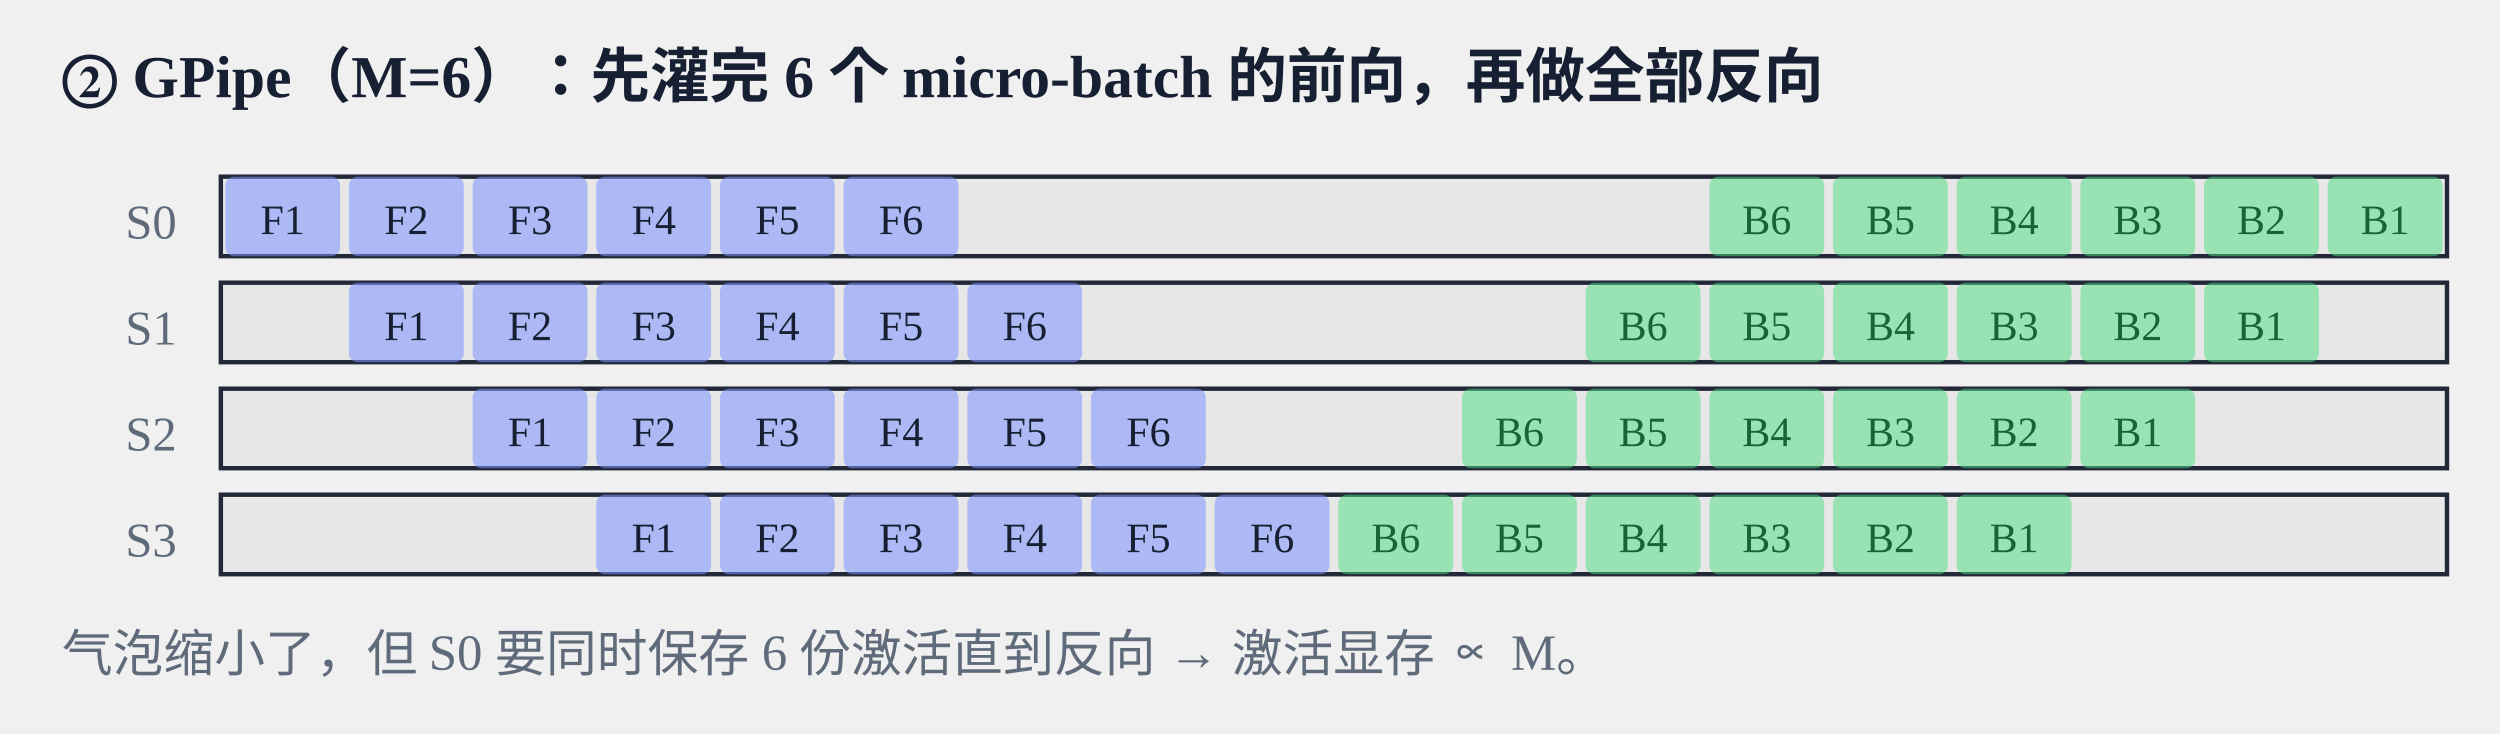
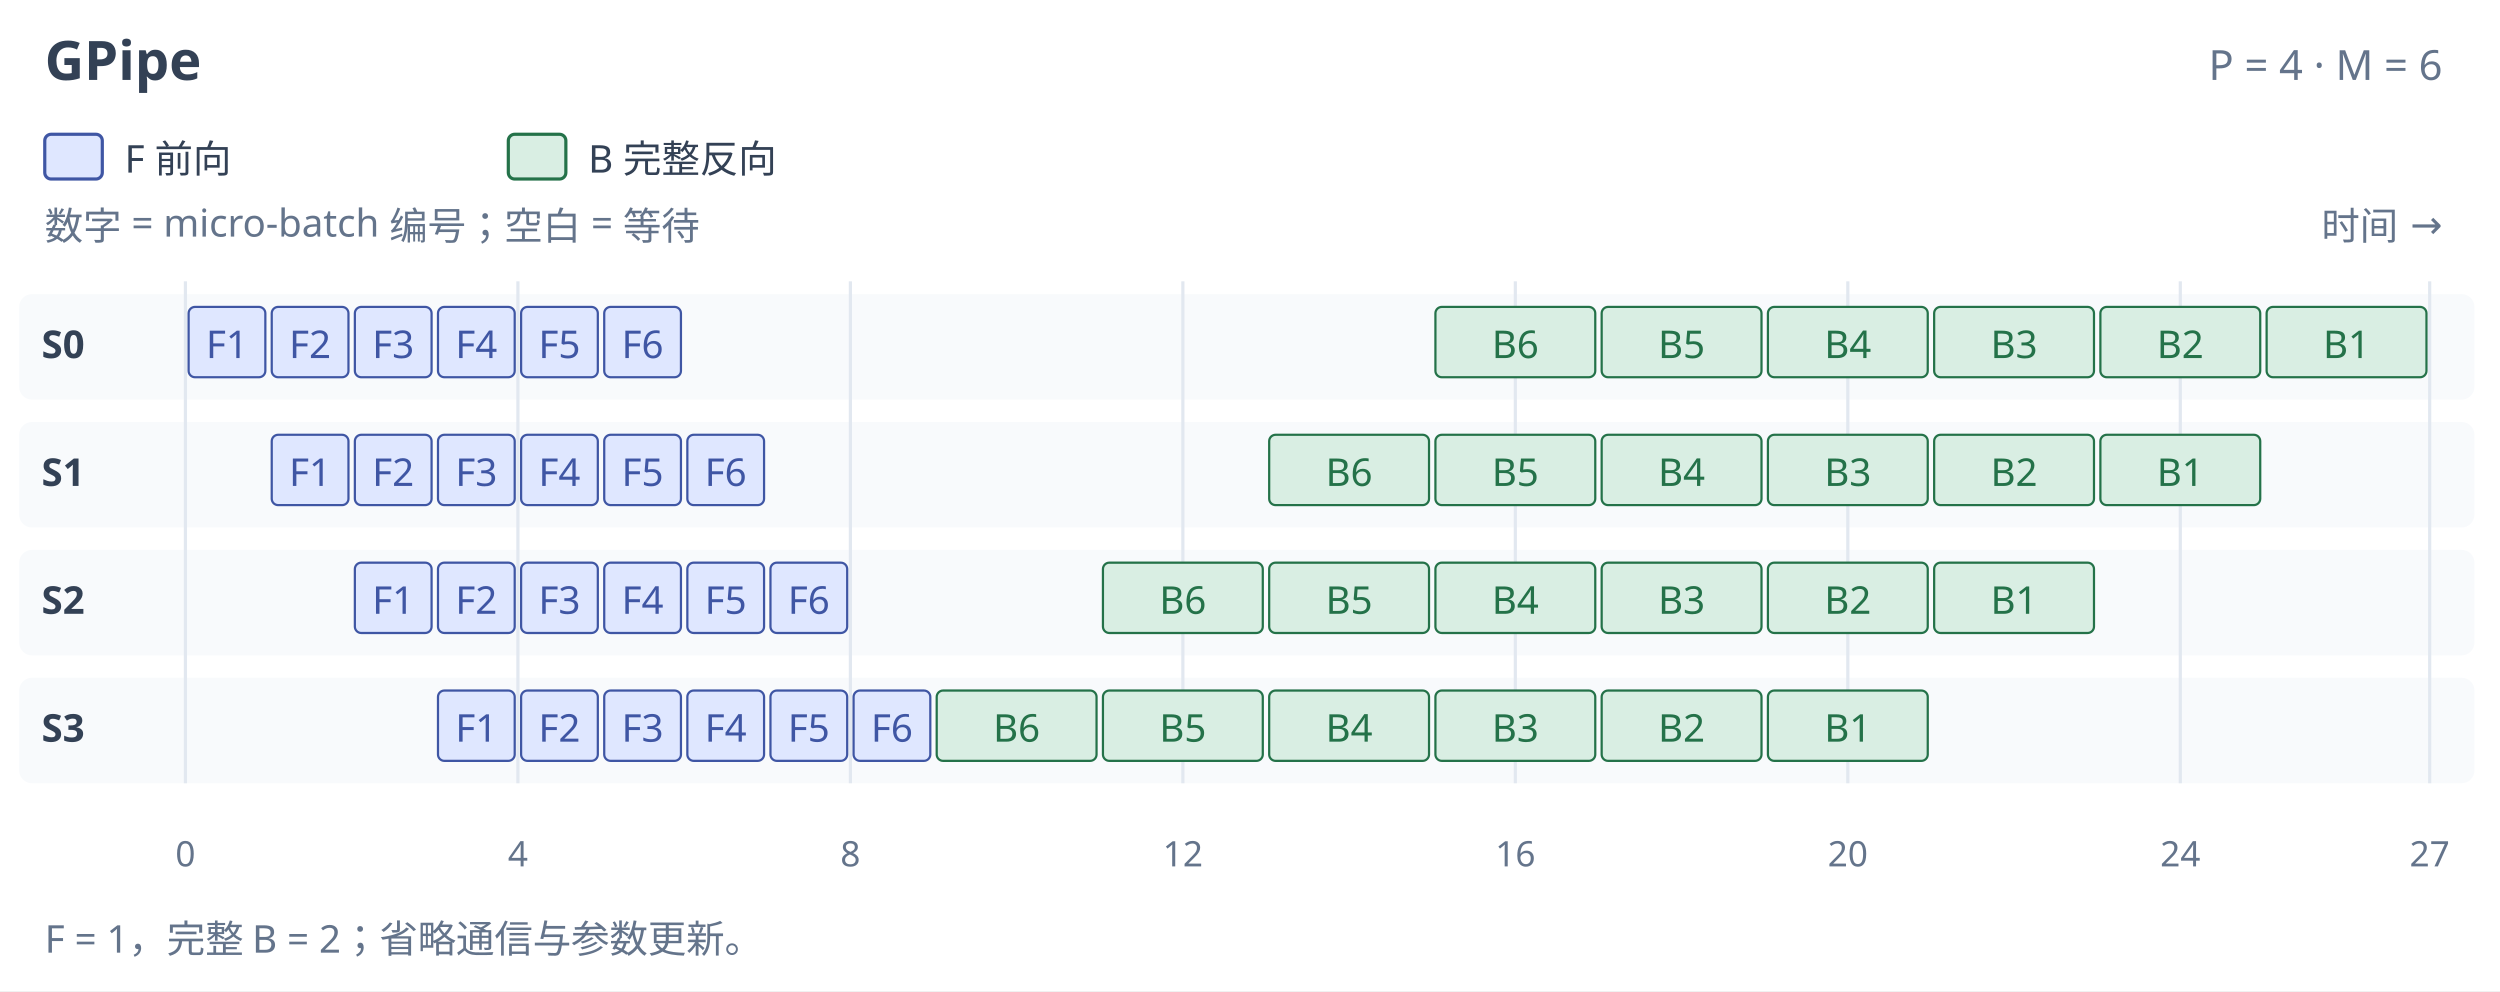
- <svg xmlns="http://www.w3.org/2000/svg" viewBox="0 0 566 166" role="img" aria-label="② GPipe（M=6）：先灌完 6 个 micro-batch 的前向，再做全部反向">
-   <style>
-   /* The book treats diagrams as daylight-mode figures in every site theme. */
-   [fill="#fff"],[fill="#ffffff"],[fill="#eaeefb"],[fill="#d7dbe4"],[fill="#eaf0ff"],[fill="#e6ebff"]{fill:#172033}
-   [fill="#9aa3b2"],[fill="#94a3b8"],[fill="#7c8499"]{fill:#5f6b7a}
-   [fill="#cdd5ff"],[fill="#aab6ff"],[fill="#c7cff5"],[fill="#dbe4ff"],[fill="#8b95c9"]{fill:#334a8a}
-   [fill="#bbf7d0"],[fill="#86efac"],[fill="#daffe9"],[fill="#eafff2"],[fill="#eafff2"],[fill="#d8ffe6"]{fill:#166534}
-   [fill="#fde68a"],[fill="#fbbf24"],[fill="#fcd34d"],[fill="#ffd9a8"],[fill="#ffcfaa"],[fill="#ffcf8a"]{fill:#92400e}
-   [fill="#fca5a5"],[fill="#ffb0b0"]{fill:#991b1b}
-   [fill="#c4b5fd"],[fill="#d8b4fe"]{fill:#6b21a8}
-   [fill="#ffb380"],[fill="#ffd0ad"],[fill="#ffddc2"],[fill="#ff9c63"]{fill:#9a3412}
-   rect[fill="#161922"],rect[fill="#1c2030"],rect[fill="#12151d"],rect[fill="#101320"],rect[fill="#141824"],rect[fill="#11151f"],rect[fill="#13161f"],rect[fill="#242938"],rect[fill="#20243a"],circle[fill="#161922"]{fill:#f8fafc}
-   rect[fill="#293b91"],rect[fill="#3a56d4"],rect[fill="#17213b"],rect[fill="#26336b"],rect[fill="#18203a"],rect[fill="#1b2246"],rect[fill="#202a4c"],rect[fill="#1a2340"],rect[fill="#24377e"],rect[fill="#1b3650"]{fill:#e8edff}
-   rect[fill="#12351f"],rect[fill="#1f7a4d"],rect[fill="#14251d"],rect[fill="#10251a"],rect[fill="#173d31"],rect[fill="#1e6443"],rect[fill="#20352f"]{fill:#dcfce7}
-   rect[fill="#b9703f"],rect[fill="#251e18"],rect[fill="#402d21"],rect[fill="#8a5a2e"]{fill:#ffedd5}
-   rect[fill="#6f57bd"],rect[fill="#211c28"],rect[fill="#2d2450"]{fill:#f3e8ff}
-   rect[fill="#4b5563"],rect[fill="#42595a"]{fill:#e2e8f0}
-   rect[fill="rgba(255,255,255,0.03)"],rect[fill="rgba(255,255,255,.025)"],rect[fill="rgba(255,255,255,0.02)"]{fill:rgba(15,23,42,.04)}
-   stop[stop-color="#293b91"]{stop-color:#e0e7ff}
-   stop[stop-color="#1f6f66"]{stop-color:#d1fae5}
-   [stroke="#2f3650"],[stroke="#2a2f3e"],[stroke="#333a52"]{stroke:#cbd5e1}
- </style>
-   <text x="14" y="22" fill="#eaeefb" font-size="13.5" font-weight="600">② GPipe（M=6）：先灌完 6 个 micro-batch 的前向，再做全部反向</text>
-   <text x="40" y="54" text-anchor="end" fill="#9aa3b2" font-size="11">S0</text>
-   <rect x="50" y="40" width="504" height="18" fill="rgba(255,255,255,0.03)" stroke="#222838" />
-   <text x="40" y="78" text-anchor="end" fill="#9aa3b2" font-size="11">S1</text>
-   <rect x="50" y="64" width="504" height="18" fill="rgba(255,255,255,0.03)" stroke="#222838" />
-   <text x="40" y="102" text-anchor="end" fill="#9aa3b2" font-size="11">S2</text>
-   <rect x="50" y="88" width="504" height="18" fill="rgba(255,255,255,0.03)" stroke="#222838" />
-   <text x="40" y="126" text-anchor="end" fill="#9aa3b2" font-size="11">S3</text>
-   <rect x="50" y="112" width="504" height="18" fill="rgba(255,255,255,0.03)" stroke="#222838" />
-   <rect x="51" y="40" width="26" height="18" rx="2" fill="rgba(124,147,255,0.55)" />
-   <text x="64.0" y="53" text-anchor="middle" fill="#eaf0ff" font-size="9.5">F1</text>
-   <rect x="79" y="40" width="26" height="18" rx="2" fill="rgba(124,147,255,0.55)" />
-   <text x="92.0" y="53" text-anchor="middle" fill="#eaf0ff" font-size="9.5">F2</text>
-   <rect x="107" y="40" width="26" height="18" rx="2" fill="rgba(124,147,255,0.55)" />
-   <text x="120.0" y="53" text-anchor="middle" fill="#eaf0ff" font-size="9.5">F3</text>
-   <rect x="135" y="40" width="26" height="18" rx="2" fill="rgba(124,147,255,0.55)" />
-   <text x="148.0" y="53" text-anchor="middle" fill="#eaf0ff" font-size="9.5">F4</text>
-   <rect x="163" y="40" width="26" height="18" rx="2" fill="rgba(124,147,255,0.55)" />
-   <text x="176.0" y="53" text-anchor="middle" fill="#eaf0ff" font-size="9.5">F5</text>
-   <rect x="191" y="40" width="26" height="18" rx="2" fill="rgba(124,147,255,0.55)" />
-   <text x="204.0" y="53" text-anchor="middle" fill="#eaf0ff" font-size="9.5">F6</text>
-   <rect x="79" y="64" width="26" height="18" rx="2" fill="rgba(124,147,255,0.55)" />
-   <text x="92.0" y="77" text-anchor="middle" fill="#eaf0ff" font-size="9.5">F1</text>
-   <rect x="107" y="64" width="26" height="18" rx="2" fill="rgba(124,147,255,0.55)" />
-   <text x="120.0" y="77" text-anchor="middle" fill="#eaf0ff" font-size="9.5">F2</text>
-   <rect x="135" y="64" width="26" height="18" rx="2" fill="rgba(124,147,255,0.55)" />
-   <text x="148.0" y="77" text-anchor="middle" fill="#eaf0ff" font-size="9.5">F3</text>
-   <rect x="163" y="64" width="26" height="18" rx="2" fill="rgba(124,147,255,0.55)" />
-   <text x="176.0" y="77" text-anchor="middle" fill="#eaf0ff" font-size="9.5">F4</text>
-   <rect x="191" y="64" width="26" height="18" rx="2" fill="rgba(124,147,255,0.55)" />
-   <text x="204.0" y="77" text-anchor="middle" fill="#eaf0ff" font-size="9.5">F5</text>
-   <rect x="219" y="64" width="26" height="18" rx="2" fill="rgba(124,147,255,0.55)" />
-   <text x="232.0" y="77" text-anchor="middle" fill="#eaf0ff" font-size="9.5">F6</text>
-   <rect x="107" y="88" width="26" height="18" rx="2" fill="rgba(124,147,255,0.55)" />
-   <text x="120.0" y="101" text-anchor="middle" fill="#eaf0ff" font-size="9.5">F1</text>
-   <rect x="135" y="88" width="26" height="18" rx="2" fill="rgba(124,147,255,0.55)" />
-   <text x="148.0" y="101" text-anchor="middle" fill="#eaf0ff" font-size="9.5">F2</text>
-   <rect x="163" y="88" width="26" height="18" rx="2" fill="rgba(124,147,255,0.55)" />
-   <text x="176.0" y="101" text-anchor="middle" fill="#eaf0ff" font-size="9.5">F3</text>
-   <rect x="191" y="88" width="26" height="18" rx="2" fill="rgba(124,147,255,0.55)" />
-   <text x="204.0" y="101" text-anchor="middle" fill="#eaf0ff" font-size="9.5">F4</text>
-   <rect x="219" y="88" width="26" height="18" rx="2" fill="rgba(124,147,255,0.55)" />
-   <text x="232.0" y="101" text-anchor="middle" fill="#eaf0ff" font-size="9.5">F5</text>
-   <rect x="247" y="88" width="26" height="18" rx="2" fill="rgba(124,147,255,0.55)" />
-   <text x="260.0" y="101" text-anchor="middle" fill="#eaf0ff" font-size="9.5">F6</text>
-   <rect x="135" y="112" width="26" height="18" rx="2" fill="rgba(124,147,255,0.55)" />
-   <text x="148.0" y="125" text-anchor="middle" fill="#eaf0ff" font-size="9.5">F1</text>
-   <rect x="163" y="112" width="26" height="18" rx="2" fill="rgba(124,147,255,0.55)" />
-   <text x="176.0" y="125" text-anchor="middle" fill="#eaf0ff" font-size="9.5">F2</text>
-   <rect x="191" y="112" width="26" height="18" rx="2" fill="rgba(124,147,255,0.55)" />
-   <text x="204.0" y="125" text-anchor="middle" fill="#eaf0ff" font-size="9.5">F3</text>
-   <rect x="219" y="112" width="26" height="18" rx="2" fill="rgba(124,147,255,0.55)" />
-   <text x="232.0" y="125" text-anchor="middle" fill="#eaf0ff" font-size="9.5">F4</text>
-   <rect x="247" y="112" width="26" height="18" rx="2" fill="rgba(124,147,255,0.55)" />
-   <text x="260.0" y="125" text-anchor="middle" fill="#eaf0ff" font-size="9.5">F5</text>
-   <rect x="275" y="112" width="26" height="18" rx="2" fill="rgba(124,147,255,0.55)" />
-   <text x="288.0" y="125" text-anchor="middle" fill="#eaf0ff" font-size="9.5">F6</text>
-   <rect x="303" y="112" width="26" height="18" rx="2" fill="rgba(74,222,128,0.5)" />
-   <text x="316.0" y="125" text-anchor="middle" fill="#daffe9" font-size="9.5">B6</text>
-   <rect x="331" y="112" width="26" height="18" rx="2" fill="rgba(74,222,128,0.5)" />
-   <text x="344.0" y="125" text-anchor="middle" fill="#daffe9" font-size="9.5">B5</text>
-   <rect x="359" y="112" width="26" height="18" rx="2" fill="rgba(74,222,128,0.5)" />
-   <text x="372.0" y="125" text-anchor="middle" fill="#daffe9" font-size="9.5">B4</text>
-   <rect x="387" y="112" width="26" height="18" rx="2" fill="rgba(74,222,128,0.5)" />
-   <text x="400.0" y="125" text-anchor="middle" fill="#daffe9" font-size="9.5">B3</text>
-   <rect x="415" y="112" width="26" height="18" rx="2" fill="rgba(74,222,128,0.5)" />
-   <text x="428.0" y="125" text-anchor="middle" fill="#daffe9" font-size="9.5">B2</text>
-   <rect x="443" y="112" width="26" height="18" rx="2" fill="rgba(74,222,128,0.5)" />
-   <text x="456.0" y="125" text-anchor="middle" fill="#daffe9" font-size="9.5">B1</text>
-   <rect x="331" y="88" width="26" height="18" rx="2" fill="rgba(74,222,128,0.5)" />
-   <text x="344.0" y="101" text-anchor="middle" fill="#daffe9" font-size="9.5">B6</text>
-   <rect x="359" y="88" width="26" height="18" rx="2" fill="rgba(74,222,128,0.5)" />
-   <text x="372.0" y="101" text-anchor="middle" fill="#daffe9" font-size="9.5">B5</text>
-   <rect x="387" y="88" width="26" height="18" rx="2" fill="rgba(74,222,128,0.5)" />
-   <text x="400.0" y="101" text-anchor="middle" fill="#daffe9" font-size="9.5">B4</text>
-   <rect x="415" y="88" width="26" height="18" rx="2" fill="rgba(74,222,128,0.5)" />
-   <text x="428.0" y="101" text-anchor="middle" fill="#daffe9" font-size="9.5">B3</text>
-   <rect x="443" y="88" width="26" height="18" rx="2" fill="rgba(74,222,128,0.5)" />
-   <text x="456.0" y="101" text-anchor="middle" fill="#daffe9" font-size="9.5">B2</text>
-   <rect x="471" y="88" width="26" height="18" rx="2" fill="rgba(74,222,128,0.5)" />
-   <text x="484.0" y="101" text-anchor="middle" fill="#daffe9" font-size="9.5">B1</text>
-   <rect x="359" y="64" width="26" height="18" rx="2" fill="rgba(74,222,128,0.5)" />
-   <text x="372.0" y="77" text-anchor="middle" fill="#daffe9" font-size="9.5">B6</text>
-   <rect x="387" y="64" width="26" height="18" rx="2" fill="rgba(74,222,128,0.5)" />
-   <text x="400.0" y="77" text-anchor="middle" fill="#daffe9" font-size="9.5">B5</text>
-   <rect x="415" y="64" width="26" height="18" rx="2" fill="rgba(74,222,128,0.5)" />
-   <text x="428.0" y="77" text-anchor="middle" fill="#daffe9" font-size="9.5">B4</text>
-   <rect x="443" y="64" width="26" height="18" rx="2" fill="rgba(74,222,128,0.5)" />
-   <text x="456.0" y="77" text-anchor="middle" fill="#daffe9" font-size="9.5">B3</text>
-   <rect x="471" y="64" width="26" height="18" rx="2" fill="rgba(74,222,128,0.5)" />
-   <text x="484.0" y="77" text-anchor="middle" fill="#daffe9" font-size="9.5">B2</text>
-   <rect x="499" y="64" width="26" height="18" rx="2" fill="rgba(74,222,128,0.5)" />
-   <text x="512.0" y="77" text-anchor="middle" fill="#daffe9" font-size="9.5">B1</text>
-   <rect x="387" y="40" width="26" height="18" rx="2" fill="rgba(74,222,128,0.5)" />
-   <text x="400.0" y="53" text-anchor="middle" fill="#daffe9" font-size="9.5">B6</text>
-   <rect x="415" y="40" width="26" height="18" rx="2" fill="rgba(74,222,128,0.5)" />
-   <text x="428.0" y="53" text-anchor="middle" fill="#daffe9" font-size="9.5">B5</text>
-   <rect x="443" y="40" width="26" height="18" rx="2" fill="rgba(74,222,128,0.5)" />
-   <text x="456.0" y="53" text-anchor="middle" fill="#daffe9" font-size="9.5">B4</text>
-   <rect x="471" y="40" width="26" height="18" rx="2" fill="rgba(74,222,128,0.5)" />
-   <text x="484.0" y="53" text-anchor="middle" fill="#daffe9" font-size="9.5">B3</text>
-   <rect x="499" y="40" width="26" height="18" rx="2" fill="rgba(74,222,128,0.5)" />
-   <text x="512.0" y="53" text-anchor="middle" fill="#daffe9" font-size="9.5">B2</text>
-   <rect x="527" y="40" width="26" height="18" rx="2" fill="rgba(74,222,128,0.5)" />
-   <text x="540.0" y="53" text-anchor="middle" fill="#daffe9" font-size="9.5">B1</text>
-   <text x="14" y="152" fill="#9aa3b2" font-size="11.5">气泡缩小了，但 S0 要同时保存 6 份激活直到反向 → 激活显存 ∝ M。</text>
+ <svg xmlns="http://www.w3.org/2000/svg" viewBox="0 0 782 310" role="img" aria-label="GPipe 多 stage 的 micro-batch 前后向时间线">
+   <style>text{font-family:system-ui,sans-serif;fill:#334155}</style>
+   <rect width="782" height="310" fill="#fff" />
+   <text x="14" y="25" font-size="17" text-anchor="start" font-weight="600" style="fill:#334155">GPipe</text>
+   <text x="764" y="25" font-size="13" text-anchor="end" font-weight="400" style="fill:#64748b">P = 4 · M = 6</text>
+   <rect x="14" y="42" width="18" height="14" rx="2" fill="#dfe7ff" stroke="#3f56a4" stroke-width="1" />
+   <text x="39" y="54" font-size="12" text-anchor="start" font-weight="400" style="fill:#334155">F 前向</text>
+   <rect x="159" y="42" width="18" height="14" rx="2" fill="#d9eee3" stroke="#247249" stroke-width="1" />
+   <text x="184" y="54" font-size="12" text-anchor="start" font-weight="400" style="fill:#334155">B 完整反向</text>
+   <text x="14" y="75" font-size="12" text-anchor="start" font-weight="400" style="fill:#64748b">数字 = micro-batch 编号；空白 = 等待</text>
+   <text x="764" y="75" font-size="12" text-anchor="end" font-weight="400" style="fill:#64748b">时间 →</text>
+   <rect x="6" y="92" width="768" height="33" rx="4" fill="#f8fafc" stroke="none" stroke-width="1" />
+   <text x="13" y="112.0" font-size="12" text-anchor="start" font-weight="600" style="fill:#334155">S0</text>
+   <rect x="6" y="132" width="768" height="33" rx="4" fill="#f8fafc" stroke="none" stroke-width="1" />
+   <text x="13" y="152.0" font-size="12" text-anchor="start" font-weight="600" style="fill:#334155">S1</text>
+   <rect x="6" y="172" width="768" height="33" rx="4" fill="#f8fafc" stroke="none" stroke-width="1" />
+   <text x="13" y="192.0" font-size="12" text-anchor="start" font-weight="600" style="fill:#334155">S2</text>
+   <rect x="6" y="212" width="768" height="33" rx="4" fill="#f8fafc" stroke="none" stroke-width="1" />
+   <text x="13" y="232.0" font-size="12" text-anchor="start" font-weight="600" style="fill:#334155">S3</text>
+   <path d="M58 88 V245" stroke="#e2e8f0" stroke-width="1" />
+   <text x="58" y="271" font-size="11" text-anchor="middle" font-weight="400" style="fill:#64748b">0</text>
+   <path d="M162 88 V245" stroke="#e2e8f0" stroke-width="1" />
+   <text x="162" y="271" font-size="11" text-anchor="middle" font-weight="400" style="fill:#64748b">4</text>
+   <path d="M266 88 V245" stroke="#e2e8f0" stroke-width="1" />
+   <text x="266" y="271" font-size="11" text-anchor="middle" font-weight="400" style="fill:#64748b">8</text>
+   <path d="M370 88 V245" stroke="#e2e8f0" stroke-width="1" />
+   <text x="370" y="271" font-size="11" text-anchor="middle" font-weight="400" style="fill:#64748b">12</text>
+   <path d="M474 88 V245" stroke="#e2e8f0" stroke-width="1" />
+   <text x="474" y="271" font-size="11" text-anchor="middle" font-weight="400" style="fill:#64748b">16</text>
+   <path d="M578 88 V245" stroke="#e2e8f0" stroke-width="1" />
+   <text x="578" y="271" font-size="11" text-anchor="middle" font-weight="400" style="fill:#64748b">20</text>
+   <path d="M682 88 V245" stroke="#e2e8f0" stroke-width="1" />
+   <text x="682" y="271" font-size="11" text-anchor="middle" font-weight="400" style="fill:#64748b">24</text>
+   <path d="M760 88 V245" stroke="#e2e8f0" stroke-width="1" />
+   <text x="760" y="271" font-size="11" text-anchor="middle" font-weight="400" style="fill:#64748b">27</text>
+   <rect x="59" y="96" width="24" height="22" rx="2" fill="#dfe7ff" stroke="#3f56a4" stroke-width="0.7" />
+   <text x="71.0" y="112" font-size="12" text-anchor="middle" font-weight="400" style="fill:#3f56a4">F1</text>
+   <rect x="85" y="96" width="24" height="22" rx="2" fill="#dfe7ff" stroke="#3f56a4" stroke-width="0.7" />
+   <text x="97.0" y="112" font-size="12" text-anchor="middle" font-weight="400" style="fill:#3f56a4">F2</text>
+   <rect x="111" y="96" width="24" height="22" rx="2" fill="#dfe7ff" stroke="#3f56a4" stroke-width="0.7" />
+   <text x="123.0" y="112" font-size="12" text-anchor="middle" font-weight="400" style="fill:#3f56a4">F3</text>
+   <rect x="137" y="96" width="24" height="22" rx="2" fill="#dfe7ff" stroke="#3f56a4" stroke-width="0.7" />
+   <text x="149.0" y="112" font-size="12" text-anchor="middle" font-weight="400" style="fill:#3f56a4">F4</text>
+   <rect x="163" y="96" width="24" height="22" rx="2" fill="#dfe7ff" stroke="#3f56a4" stroke-width="0.7" />
+   <text x="175.0" y="112" font-size="12" text-anchor="middle" font-weight="400" style="fill:#3f56a4">F5</text>
+   <rect x="189" y="96" width="24" height="22" rx="2" fill="#dfe7ff" stroke="#3f56a4" stroke-width="0.7" />
+   <text x="201.0" y="112" font-size="12" text-anchor="middle" font-weight="400" style="fill:#3f56a4">F6</text>
+   <rect x="449" y="96" width="50" height="22" rx="2" fill="#d9eee3" stroke="#247249" stroke-width="0.7" />
+   <text x="474.0" y="112" font-size="12" text-anchor="middle" font-weight="400" style="fill:#247249">B6</text>
+   <rect x="501" y="96" width="50" height="22" rx="2" fill="#d9eee3" stroke="#247249" stroke-width="0.7" />
+   <text x="526.0" y="112" font-size="12" text-anchor="middle" font-weight="400" style="fill:#247249">B5</text>
+   <rect x="553" y="96" width="50" height="22" rx="2" fill="#d9eee3" stroke="#247249" stroke-width="0.7" />
+   <text x="578.0" y="112" font-size="12" text-anchor="middle" font-weight="400" style="fill:#247249">B4</text>
+   <rect x="605" y="96" width="50" height="22" rx="2" fill="#d9eee3" stroke="#247249" stroke-width="0.7" />
+   <text x="630.0" y="112" font-size="12" text-anchor="middle" font-weight="400" style="fill:#247249">B3</text>
+   <rect x="657" y="96" width="50" height="22" rx="2" fill="#d9eee3" stroke="#247249" stroke-width="0.7" />
+   <text x="682.0" y="112" font-size="12" text-anchor="middle" font-weight="400" style="fill:#247249">B2</text>
+   <rect x="709" y="96" width="50" height="22" rx="2" fill="#d9eee3" stroke="#247249" stroke-width="0.7" />
+   <text x="734.0" y="112" font-size="12" text-anchor="middle" font-weight="400" style="fill:#247249">B1</text>
+   <rect x="85" y="136" width="24" height="22" rx="2" fill="#dfe7ff" stroke="#3f56a4" stroke-width="0.7" />
+   <text x="97.0" y="152" font-size="12" text-anchor="middle" font-weight="400" style="fill:#3f56a4">F1</text>
+   <rect x="111" y="136" width="24" height="22" rx="2" fill="#dfe7ff" stroke="#3f56a4" stroke-width="0.7" />
+   <text x="123.0" y="152" font-size="12" text-anchor="middle" font-weight="400" style="fill:#3f56a4">F2</text>
+   <rect x="137" y="136" width="24" height="22" rx="2" fill="#dfe7ff" stroke="#3f56a4" stroke-width="0.7" />
+   <text x="149.0" y="152" font-size="12" text-anchor="middle" font-weight="400" style="fill:#3f56a4">F3</text>
+   <rect x="163" y="136" width="24" height="22" rx="2" fill="#dfe7ff" stroke="#3f56a4" stroke-width="0.7" />
+   <text x="175.0" y="152" font-size="12" text-anchor="middle" font-weight="400" style="fill:#3f56a4">F4</text>
+   <rect x="189" y="136" width="24" height="22" rx="2" fill="#dfe7ff" stroke="#3f56a4" stroke-width="0.7" />
+   <text x="201.0" y="152" font-size="12" text-anchor="middle" font-weight="400" style="fill:#3f56a4">F5</text>
+   <rect x="215" y="136" width="24" height="22" rx="2" fill="#dfe7ff" stroke="#3f56a4" stroke-width="0.7" />
+   <text x="227.0" y="152" font-size="12" text-anchor="middle" font-weight="400" style="fill:#3f56a4">F6</text>
+   <rect x="397" y="136" width="50" height="22" rx="2" fill="#d9eee3" stroke="#247249" stroke-width="0.7" />
+   <text x="422.0" y="152" font-size="12" text-anchor="middle" font-weight="400" style="fill:#247249">B6</text>
+   <rect x="449" y="136" width="50" height="22" rx="2" fill="#d9eee3" stroke="#247249" stroke-width="0.7" />
+   <text x="474.0" y="152" font-size="12" text-anchor="middle" font-weight="400" style="fill:#247249">B5</text>
+   <rect x="501" y="136" width="50" height="22" rx="2" fill="#d9eee3" stroke="#247249" stroke-width="0.7" />
+   <text x="526.0" y="152" font-size="12" text-anchor="middle" font-weight="400" style="fill:#247249">B4</text>
+   <rect x="553" y="136" width="50" height="22" rx="2" fill="#d9eee3" stroke="#247249" stroke-width="0.7" />
+   <text x="578.0" y="152" font-size="12" text-anchor="middle" font-weight="400" style="fill:#247249">B3</text>
+   <rect x="605" y="136" width="50" height="22" rx="2" fill="#d9eee3" stroke="#247249" stroke-width="0.7" />
+   <text x="630.0" y="152" font-size="12" text-anchor="middle" font-weight="400" style="fill:#247249">B2</text>
+   <rect x="657" y="136" width="50" height="22" rx="2" fill="#d9eee3" stroke="#247249" stroke-width="0.7" />
+   <text x="682.0" y="152" font-size="12" text-anchor="middle" font-weight="400" style="fill:#247249">B1</text>
+   <rect x="111" y="176" width="24" height="22" rx="2" fill="#dfe7ff" stroke="#3f56a4" stroke-width="0.7" />
+   <text x="123.0" y="192" font-size="12" text-anchor="middle" font-weight="400" style="fill:#3f56a4">F1</text>
+   <rect x="137" y="176" width="24" height="22" rx="2" fill="#dfe7ff" stroke="#3f56a4" stroke-width="0.7" />
+   <text x="149.0" y="192" font-size="12" text-anchor="middle" font-weight="400" style="fill:#3f56a4">F2</text>
+   <rect x="163" y="176" width="24" height="22" rx="2" fill="#dfe7ff" stroke="#3f56a4" stroke-width="0.7" />
+   <text x="175.0" y="192" font-size="12" text-anchor="middle" font-weight="400" style="fill:#3f56a4">F3</text>
+   <rect x="189" y="176" width="24" height="22" rx="2" fill="#dfe7ff" stroke="#3f56a4" stroke-width="0.7" />
+   <text x="201.0" y="192" font-size="12" text-anchor="middle" font-weight="400" style="fill:#3f56a4">F4</text>
+   <rect x="215" y="176" width="24" height="22" rx="2" fill="#dfe7ff" stroke="#3f56a4" stroke-width="0.7" />
+   <text x="227.0" y="192" font-size="12" text-anchor="middle" font-weight="400" style="fill:#3f56a4">F5</text>
+   <rect x="241" y="176" width="24" height="22" rx="2" fill="#dfe7ff" stroke="#3f56a4" stroke-width="0.7" />
+   <text x="253.0" y="192" font-size="12" text-anchor="middle" font-weight="400" style="fill:#3f56a4">F6</text>
+   <rect x="345" y="176" width="50" height="22" rx="2" fill="#d9eee3" stroke="#247249" stroke-width="0.7" />
+   <text x="370.0" y="192" font-size="12" text-anchor="middle" font-weight="400" style="fill:#247249">B6</text>
+   <rect x="397" y="176" width="50" height="22" rx="2" fill="#d9eee3" stroke="#247249" stroke-width="0.7" />
+   <text x="422.0" y="192" font-size="12" text-anchor="middle" font-weight="400" style="fill:#247249">B5</text>
+   <rect x="449" y="176" width="50" height="22" rx="2" fill="#d9eee3" stroke="#247249" stroke-width="0.7" />
+   <text x="474.0" y="192" font-size="12" text-anchor="middle" font-weight="400" style="fill:#247249">B4</text>
+   <rect x="501" y="176" width="50" height="22" rx="2" fill="#d9eee3" stroke="#247249" stroke-width="0.7" />
+   <text x="526.0" y="192" font-size="12" text-anchor="middle" font-weight="400" style="fill:#247249">B3</text>
+   <rect x="553" y="176" width="50" height="22" rx="2" fill="#d9eee3" stroke="#247249" stroke-width="0.7" />
+   <text x="578.0" y="192" font-size="12" text-anchor="middle" font-weight="400" style="fill:#247249">B2</text>
+   <rect x="605" y="176" width="50" height="22" rx="2" fill="#d9eee3" stroke="#247249" stroke-width="0.7" />
+   <text x="630.0" y="192" font-size="12" text-anchor="middle" font-weight="400" style="fill:#247249">B1</text>
+   <rect x="137" y="216" width="24" height="22" rx="2" fill="#dfe7ff" stroke="#3f56a4" stroke-width="0.7" />
+   <text x="149.0" y="232" font-size="12" text-anchor="middle" font-weight="400" style="fill:#3f56a4">F1</text>
+   <rect x="163" y="216" width="24" height="22" rx="2" fill="#dfe7ff" stroke="#3f56a4" stroke-width="0.7" />
+   <text x="175.0" y="232" font-size="12" text-anchor="middle" font-weight="400" style="fill:#3f56a4">F2</text>
+   <rect x="189" y="216" width="24" height="22" rx="2" fill="#dfe7ff" stroke="#3f56a4" stroke-width="0.7" />
+   <text x="201.0" y="232" font-size="12" text-anchor="middle" font-weight="400" style="fill:#3f56a4">F3</text>
+   <rect x="215" y="216" width="24" height="22" rx="2" fill="#dfe7ff" stroke="#3f56a4" stroke-width="0.7" />
+   <text x="227.0" y="232" font-size="12" text-anchor="middle" font-weight="400" style="fill:#3f56a4">F4</text>
+   <rect x="241" y="216" width="24" height="22" rx="2" fill="#dfe7ff" stroke="#3f56a4" stroke-width="0.7" />
+   <text x="253.0" y="232" font-size="12" text-anchor="middle" font-weight="400" style="fill:#3f56a4">F5</text>
+   <rect x="267" y="216" width="24" height="22" rx="2" fill="#dfe7ff" stroke="#3f56a4" stroke-width="0.7" />
+   <text x="279.0" y="232" font-size="12" text-anchor="middle" font-weight="400" style="fill:#3f56a4">F6</text>
+   <rect x="293" y="216" width="50" height="22" rx="2" fill="#d9eee3" stroke="#247249" stroke-width="0.7" />
+   <text x="318.0" y="232" font-size="12" text-anchor="middle" font-weight="400" style="fill:#247249">B6</text>
+   <rect x="345" y="216" width="50" height="22" rx="2" fill="#d9eee3" stroke="#247249" stroke-width="0.7" />
+   <text x="370.0" y="232" font-size="12" text-anchor="middle" font-weight="400" style="fill:#247249">B5</text>
+   <rect x="397" y="216" width="50" height="22" rx="2" fill="#d9eee3" stroke="#247249" stroke-width="0.7" />
+   <text x="422.0" y="232" font-size="12" text-anchor="middle" font-weight="400" style="fill:#247249">B4</text>
+   <rect x="449" y="216" width="50" height="22" rx="2" fill="#d9eee3" stroke="#247249" stroke-width="0.7" />
+   <text x="474.0" y="232" font-size="12" text-anchor="middle" font-weight="400" style="fill:#247249">B3</text>
+   <rect x="501" y="216" width="50" height="22" rx="2" fill="#d9eee3" stroke="#247249" stroke-width="0.7" />
+   <text x="526.0" y="232" font-size="12" text-anchor="middle" font-weight="400" style="fill:#247249">B2</text>
+   <rect x="553" y="216" width="50" height="22" rx="2" fill="#d9eee3" stroke="#247249" stroke-width="0.7" />
+   <text x="578.0" y="232" font-size="12" text-anchor="middle" font-weight="400" style="fill:#247249">B1</text>
+   <text x="14" y="298" font-size="12" text-anchor="start" font-weight="400" style="fill:#64748b">F = 1，完整 B = 2；省略通信与参数更新。</text>
</svg>
